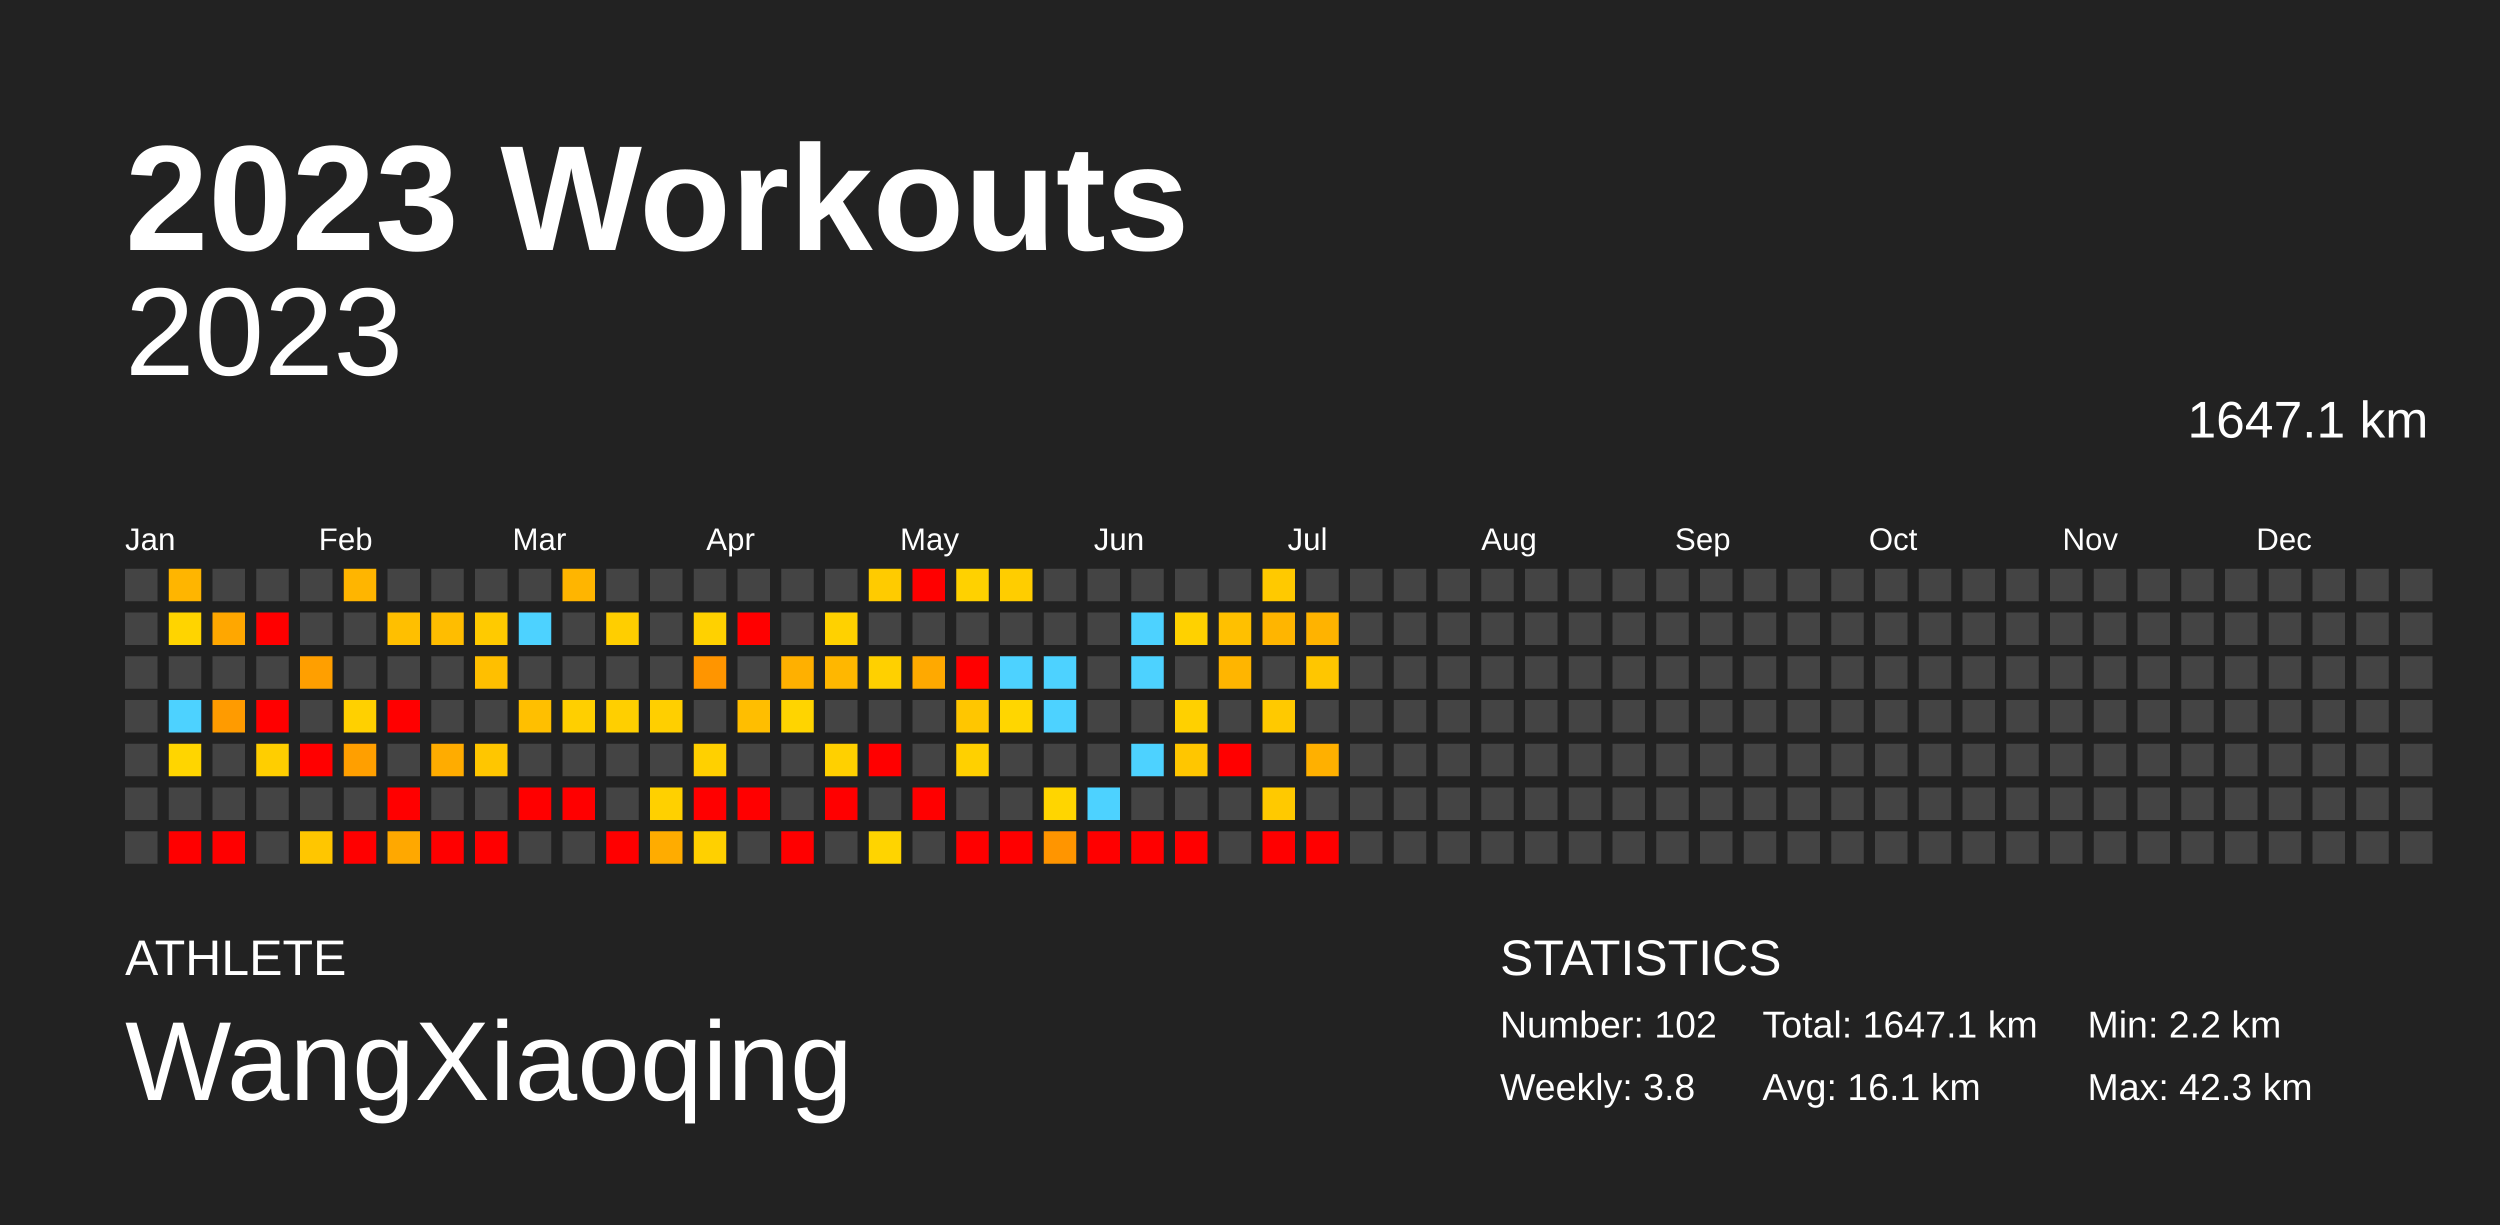
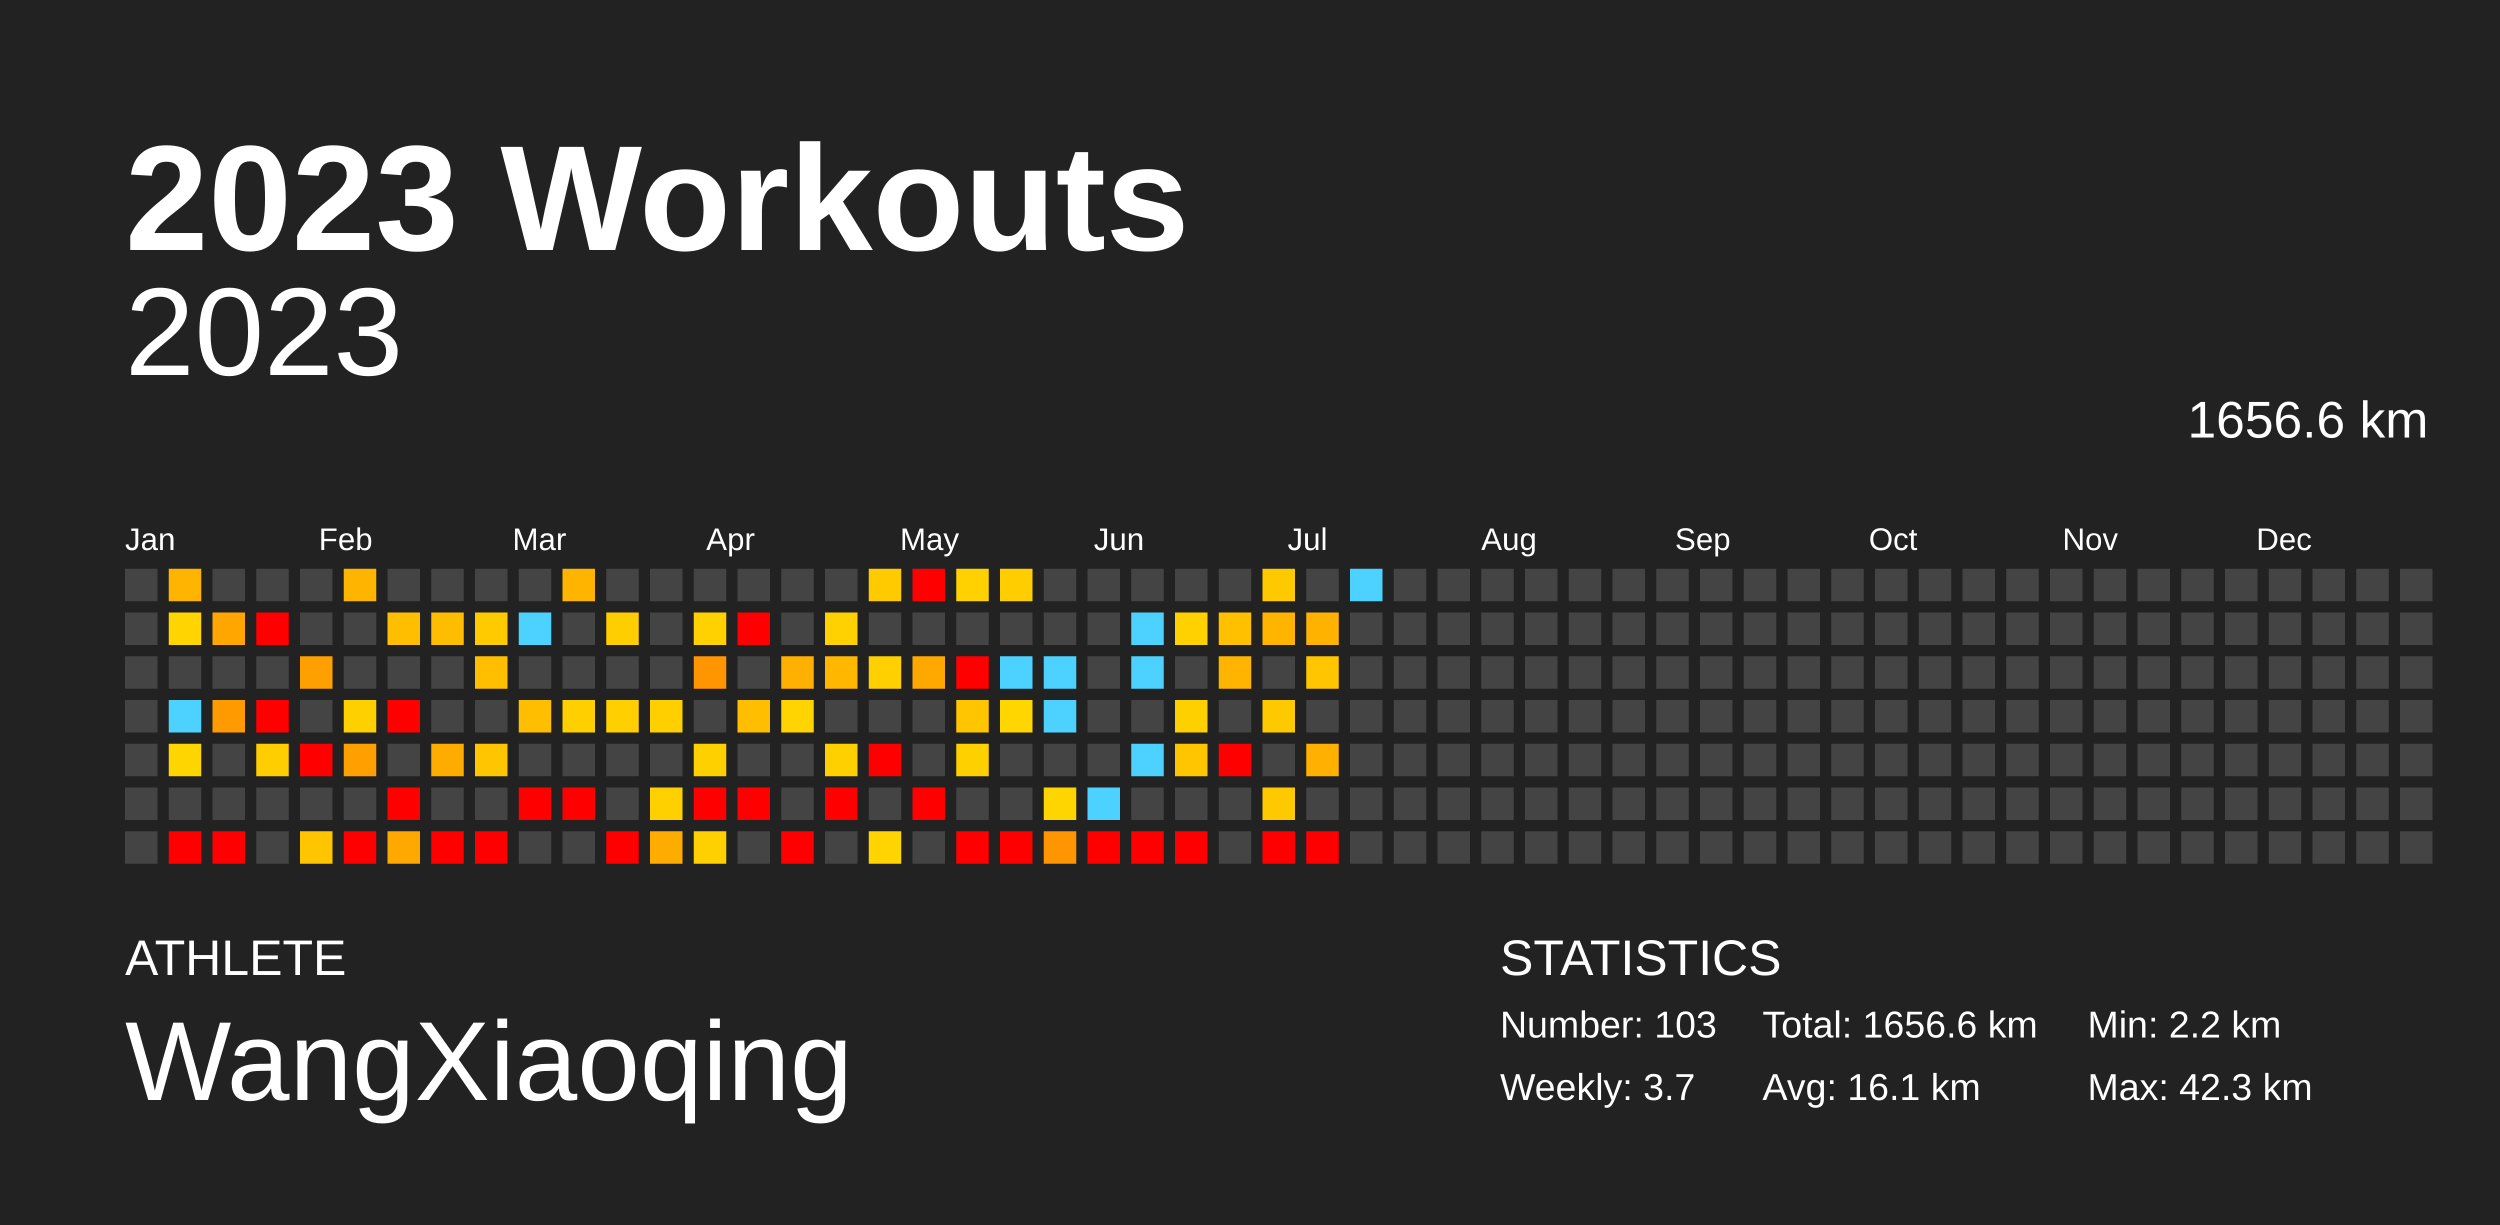
<svg xmlns="http://www.w3.org/2000/svg" baseProfile="full" height="98mm" version="1.1" viewBox="0,0,200,98" width="200mm">
  <defs />
  <rect fill="#222222" height="98" width="200" x="0" y="0" />
  <text fill="#FFFFFF" style="font-size:12px; font-family:Arial; font-weight:bold;" x="10" y="20">2023 Workouts</text>
  <text fill="#FFFFFF" style="font-size:4px; font-family:Arial" x="10" y="78">ATHLETE</text>
  <text fill="#FFFFFF" style="font-size:9px; font-family:Arial" x="10" y="88">WangXiaoqing</text>
  <text fill="#FFFFFF" style="font-size:4px; font-family:Arial" x="120" y="78">STATISTICS</text>
-   <text fill="#FFFFFF" style="font-size:3px; font-family:Arial" x="120" y="83">Number: 102</text>
-   <text fill="#FFFFFF" style="font-size:3px; font-family:Arial" x="120" y="88">Weekly: 3.8</text>
-   <text fill="#FFFFFF" style="font-size:3px; font-family:Arial" x="141" y="83">Total: 1647.1 km</text>
+   <text fill="#FFFFFF" style="font-size:3px; font-family:Arial" x="120" y="83">Number: 103</text>
+   <text fill="#FFFFFF" style="font-size:3px; font-family:Arial" x="120" y="88">Weekly: 3.7</text>
+   <text fill="#FFFFFF" style="font-size:3px; font-family:Arial" x="141" y="83">Total: 1656.6 km</text>
  <text fill="#FFFFFF" style="font-size:3px; font-family:Arial" x="141" y="88">Avg: 16.1 km</text>
  <text fill="#FFFFFF" style="font-size:3px; font-family:Arial" x="167" y="83">Min: 2.2 km</text>
  <text fill="#FFFFFF" style="font-size:3px; font-family:Arial" x="167" y="88">Max: 42.3 km</text>
  <text alignment-baseline="hanging" fill="#FFFFFF" style="font-size:10.0px; font-family:Arial;" x="10" y="30">2023</text>
-   <text alignment-baseline="hanging" fill="#FFFFFF" style="font-size:4.125px; font-family:Arial;" x="175" y="35">1647.1 km</text>
+   <text alignment-baseline="hanging" fill="#FFFFFF" style="font-size:4.125px; font-family:Arial;" x="175" y="35">1656.6 km</text>
  <text fill="#FFFFFF" style="font-size:2.5px; font-family:Arial" x="10.0" y="44">Jan</text>
  <text fill="#FFFFFF" style="font-size:2.5px; font-family:Arial" x="25.5" y="44">Feb</text>
  <text fill="#FFFFFF" style="font-size:2.5px; font-family:Arial" x="41.0" y="44">Mar</text>
  <text fill="#FFFFFF" style="font-size:2.5px; font-family:Arial" x="56.5" y="44">Apr</text>
  <text fill="#FFFFFF" style="font-size:2.5px; font-family:Arial" x="72.0" y="44">May</text>
  <text fill="#FFFFFF" style="font-size:2.5px; font-family:Arial" x="87.5" y="44">Jun</text>
  <text fill="#FFFFFF" style="font-size:2.5px; font-family:Arial" x="103.0" y="44">Jul</text>
  <text fill="#FFFFFF" style="font-size:2.5px; font-family:Arial" x="118.5" y="44">Aug</text>
  <text fill="#FFFFFF" style="font-size:2.5px; font-family:Arial" x="134.0" y="44">Sep</text>
  <text fill="#FFFFFF" style="font-size:2.5px; font-family:Arial" x="149.5" y="44">Oct</text>
  <text fill="#FFFFFF" style="font-size:2.5px; font-family:Arial" x="165.0" y="44">Nov</text>
  <text fill="#FFFFFF" style="font-size:2.5px; font-family:Arial" x="180.5" y="44">Dec</text>
  <rect fill="#444444" height="2.6" width="2.6" x="10.0" y="45.5" />
  <rect fill="#444444" height="2.6" width="2.6" x="10.0" y="49.0" />
  <rect fill="#444444" height="2.6" width="2.6" x="10.0" y="52.5" />
  <rect fill="#444444" height="2.6" width="2.6" x="10.0" y="56.0" />
  <rect fill="#444444" height="2.6" width="2.6" x="10.0" y="59.5" />
  <rect fill="#444444" height="2.6" width="2.6" x="10.0" y="63.0" />
  <rect fill="#444444" height="2.6" width="2.6" x="10.0" y="66.5" />
  <rect fill="#ffb500" height="2.6" width="2.6" x="13.5" y="45.5" />
  <rect fill="#ffd400" height="2.6" width="2.6" x="13.5" y="49.0" />
  <rect fill="#444444" height="2.6" width="2.6" x="13.5" y="52.5" />
  <rect fill="#4dd2ff" height="2.6" width="2.6" x="13.5" y="56.0" />
  <rect fill="#ffd500" height="2.6" width="2.6" x="13.5" y="59.5" />
  <rect fill="#444444" height="2.6" width="2.6" x="13.5" y="63.0" />
  <rect fill="red" height="2.6" width="2.6" x="13.5" y="66.5" />
  <rect fill="#444444" height="2.6" width="2.6" x="17.0" y="45.5" />
  <rect fill="#ffa700" height="2.6" width="2.6" x="17.0" y="49.0" />
  <rect fill="#444444" height="2.6" width="2.6" x="17.0" y="52.5" />
  <rect fill="#ff9b00" height="2.6" width="2.6" x="17.0" y="56.0" />
  <rect fill="#444444" height="2.6" width="2.6" x="17.0" y="59.5" />
  <rect fill="#444444" height="2.6" width="2.6" x="17.0" y="63.0" />
  <rect fill="red" height="2.6" width="2.6" x="17.0" y="66.5" />
  <rect fill="#444444" height="2.6" width="2.6" x="20.5" y="45.5" />
  <rect fill="red" height="2.6" width="2.6" x="20.5" y="49.0" />
  <rect fill="#444444" height="2.6" width="2.6" x="20.5" y="52.5" />
  <rect fill="red" height="2.6" width="2.6" x="20.5" y="56.0" />
  <rect fill="#ffce00" height="2.6" width="2.6" x="20.5" y="59.5" />
  <rect fill="#444444" height="2.6" width="2.6" x="20.5" y="63.0" />
  <rect fill="#444444" height="2.6" width="2.6" x="20.5" y="66.5" />
  <rect fill="#444444" height="2.6" width="2.6" x="24.0" y="45.5" />
  <rect fill="#444444" height="2.6" width="2.6" x="24.0" y="49.0" />
  <rect fill="#ff9f00" height="2.6" width="2.6" x="24.0" y="52.5" />
  <rect fill="#444444" height="2.6" width="2.6" x="24.0" y="56.0" />
  <rect fill="red" height="2.6" width="2.6" x="24.0" y="59.5" />
  <rect fill="#444444" height="2.6" width="2.6" x="24.0" y="63.0" />
  <rect fill="#ffc600" height="2.6" width="2.6" x="24.0" y="66.5" />
  <rect fill="#ffb500" height="2.6" width="2.6" x="27.5" y="45.5" />
  <rect fill="#444444" height="2.6" width="2.6" x="27.5" y="49.0" />
  <rect fill="#444444" height="2.6" width="2.6" x="27.5" y="52.5" />
  <rect fill="#ffd000" height="2.6" width="2.6" x="27.5" y="56.0" />
  <rect fill="#ff9f00" height="2.6" width="2.6" x="27.5" y="59.5" />
  <rect fill="#444444" height="2.6" width="2.6" x="27.5" y="63.0" />
  <rect fill="red" height="2.6" width="2.6" x="27.5" y="66.5" />
  <rect fill="#444444" height="2.6" width="2.6" x="31.0" y="45.5" />
  <rect fill="#ffbf00" height="2.6" width="2.6" x="31.0" y="49.0" />
  <rect fill="#444444" height="2.6" width="2.6" x="31.0" y="52.5" />
  <rect fill="red" height="2.6" width="2.6" x="31.0" y="56.0" />
  <rect fill="#444444" height="2.6" width="2.6" x="31.0" y="59.5" />
  <rect fill="red" height="2.6" width="2.6" x="31.0" y="63.0" />
  <rect fill="#ffa800" height="2.6" width="2.6" x="31.0" y="66.5" />
  <rect fill="#444444" height="2.6" width="2.6" x="34.5" y="45.5" />
  <rect fill="#ffbd00" height="2.6" width="2.6" x="34.5" y="49.0" />
  <rect fill="#444444" height="2.6" width="2.6" x="34.5" y="52.5" />
  <rect fill="#444444" height="2.6" width="2.6" x="34.5" y="56.0" />
  <rect fill="#ffac00" height="2.6" width="2.6" x="34.5" y="59.5" />
  <rect fill="#444444" height="2.6" width="2.6" x="34.5" y="63.0" />
  <rect fill="red" height="2.6" width="2.6" x="34.5" y="66.5" />
  <rect fill="#444444" height="2.6" width="2.6" x="38.0" y="45.5" />
  <rect fill="#ffca00" height="2.6" width="2.6" x="38.0" y="49.0" />
  <rect fill="#ffbf00" height="2.6" width="2.6" x="38.0" y="52.5" />
  <rect fill="#444444" height="2.6" width="2.6" x="38.0" y="56.0" />
  <rect fill="#ffc600" height="2.6" width="2.6" x="38.0" y="59.5" />
  <rect fill="#444444" height="2.6" width="2.6" x="38.0" y="63.0" />
  <rect fill="red" height="2.6" width="2.6" x="38.0" y="66.5" />
  <rect fill="#444444" height="2.6" width="2.6" x="41.5" y="45.5" />
  <rect fill="#4dd2ff" height="2.6" width="2.6" x="41.5" y="49.0" />
  <rect fill="#444444" height="2.6" width="2.6" x="41.5" y="52.5" />
  <rect fill="#ffbf00" height="2.6" width="2.6" x="41.5" y="56.0" />
  <rect fill="#444444" height="2.6" width="2.6" x="41.5" y="59.5" />
  <rect fill="red" height="2.6" width="2.6" x="41.5" y="63.0" />
  <rect fill="#444444" height="2.6" width="2.6" x="41.5" y="66.5" />
  <rect fill="#ffb500" height="2.6" width="2.6" x="45.0" y="45.5" />
  <rect fill="#444444" height="2.6" width="2.6" x="45.0" y="49.0" />
  <rect fill="#444444" height="2.6" width="2.6" x="45.0" y="52.5" />
  <rect fill="#ffcf00" height="2.6" width="2.6" x="45.0" y="56.0" />
  <rect fill="#444444" height="2.6" width="2.6" x="45.0" y="59.5" />
  <rect fill="red" height="2.6" width="2.6" x="45.0" y="63.0" />
  <rect fill="#444444" height="2.6" width="2.6" x="45.0" y="66.5" />
  <rect fill="#444444" height="2.6" width="2.6" x="48.5" y="45.5" />
  <rect fill="#ffce00" height="2.6" width="2.6" x="48.5" y="49.0" />
  <rect fill="#444444" height="2.6" width="2.6" x="48.5" y="52.5" />
  <rect fill="#ffcf00" height="2.6" width="2.6" x="48.5" y="56.0" />
  <rect fill="#444444" height="2.6" width="2.6" x="48.5" y="59.5" />
  <rect fill="#444444" height="2.6" width="2.6" x="48.5" y="63.0" />
  <rect fill="red" height="2.6" width="2.6" x="48.5" y="66.5" />
  <rect fill="#444444" height="2.6" width="2.6" x="52.0" y="45.5" />
  <rect fill="#444444" height="2.6" width="2.6" x="52.0" y="49.0" />
  <rect fill="#444444" height="2.6" width="2.6" x="52.0" y="52.5" />
  <rect fill="#ffcf00" height="2.6" width="2.6" x="52.0" y="56.0" />
  <rect fill="#444444" height="2.6" width="2.6" x="52.0" y="59.5" />
  <rect fill="#ffd000" height="2.6" width="2.6" x="52.0" y="63.0" />
  <rect fill="#ffac00" height="2.6" width="2.6" x="52.0" y="66.5" />
  <rect fill="#444444" height="2.6" width="2.6" x="55.5" y="45.5" />
  <rect fill="#ffd100" height="2.6" width="2.6" x="55.5" y="49.0" />
  <rect fill="#ff9500" height="2.6" width="2.6" x="55.5" y="52.5" />
  <rect fill="#444444" height="2.6" width="2.6" x="55.5" y="56.0" />
  <rect fill="#ffd000" height="2.6" width="2.6" x="55.5" y="59.5" />
  <rect fill="red" height="2.6" width="2.6" x="55.5" y="63.0" />
  <rect fill="#ffd000" height="2.6" width="2.6" x="55.5" y="66.5" />
  <rect fill="#444444" height="2.6" width="2.6" x="59.0" y="45.5" />
  <rect fill="red" height="2.6" width="2.6" x="59.0" y="49.0" />
  <rect fill="#444444" height="2.6" width="2.6" x="59.0" y="52.5" />
  <rect fill="#ffbe00" height="2.6" width="2.6" x="59.0" y="56.0" />
  <rect fill="#444444" height="2.6" width="2.6" x="59.0" y="59.5" />
  <rect fill="red" height="2.6" width="2.6" x="59.0" y="63.0" />
  <rect fill="#444444" height="2.6" width="2.6" x="59.0" y="66.5" />
  <rect fill="#444444" height="2.6" width="2.6" x="62.5" y="45.5" />
  <rect fill="#444444" height="2.6" width="2.6" x="62.5" y="49.0" />
  <rect fill="#ffb000" height="2.6" width="2.6" x="62.5" y="52.5" />
  <rect fill="#ffd400" height="2.6" width="2.6" x="62.5" y="56.0" />
  <rect fill="#444444" height="2.6" width="2.6" x="62.5" y="59.5" />
  <rect fill="#444444" height="2.6" width="2.6" x="62.5" y="63.0" />
  <rect fill="red" height="2.6" width="2.6" x="62.5" y="66.5" />
  <rect fill="#444444" height="2.6" width="2.6" x="66.0" y="45.5" />
  <rect fill="#ffd100" height="2.6" width="2.6" x="66.0" y="49.0" />
  <rect fill="#ffb700" height="2.6" width="2.6" x="66.0" y="52.5" />
  <rect fill="#444444" height="2.6" width="2.6" x="66.0" y="56.0" />
  <rect fill="#ffd000" height="2.6" width="2.6" x="66.0" y="59.5" />
  <rect fill="red" height="2.6" width="2.6" x="66.0" y="63.0" />
  <rect fill="#444444" height="2.6" width="2.6" x="66.0" y="66.5" />
  <rect fill="#ffcb00" height="2.6" width="2.6" x="69.5" y="45.5" />
  <rect fill="#444444" height="2.6" width="2.6" x="69.5" y="49.0" />
  <rect fill="#ffd000" height="2.6" width="2.6" x="69.5" y="52.5" />
  <rect fill="#444444" height="2.6" width="2.6" x="69.5" y="56.0" />
  <rect fill="red" height="2.6" width="2.6" x="69.5" y="59.5" />
  <rect fill="#444444" height="2.6" width="2.6" x="69.5" y="63.0" />
  <rect fill="#ffd400" height="2.6" width="2.6" x="69.5" y="66.5" />
  <rect fill="red" height="2.6" width="2.6" x="73.0" y="45.5" />
  <rect fill="#444444" height="2.6" width="2.6" x="73.0" y="49.0" />
  <rect fill="#ffa900" height="2.6" width="2.6" x="73.0" y="52.5" />
  <rect fill="#444444" height="2.6" width="2.6" x="73.0" y="56.0" />
  <rect fill="#444444" height="2.6" width="2.6" x="73.0" y="59.5" />
  <rect fill="red" height="2.6" width="2.6" x="73.0" y="63.0" />
  <rect fill="#444444" height="2.6" width="2.6" x="73.0" y="66.5" />
  <rect fill="#ffd100" height="2.6" width="2.6" x="76.5" y="45.5" />
  <rect fill="#444444" height="2.6" width="2.6" x="76.5" y="49.0" />
  <rect fill="red" height="2.6" width="2.6" x="76.5" y="52.5" />
  <rect fill="#ffc600" height="2.6" width="2.6" x="76.5" y="56.0" />
  <rect fill="#ffd000" height="2.6" width="2.6" x="76.5" y="59.5" />
  <rect fill="#444444" height="2.6" width="2.6" x="76.5" y="63.0" />
  <rect fill="red" height="2.6" width="2.6" x="76.5" y="66.5" />
  <rect fill="#ffcd00" height="2.6" width="2.6" x="80.0" y="45.5" />
  <rect fill="#444444" height="2.6" width="2.6" x="80.0" y="49.0" />
  <rect fill="#4dd2ff" height="2.6" width="2.6" x="80.0" y="52.5" />
  <rect fill="#ffd600" height="2.6" width="2.6" x="80.0" y="56.0" />
  <rect fill="#444444" height="2.6" width="2.6" x="80.0" y="59.5" />
  <rect fill="#444444" height="2.6" width="2.6" x="80.0" y="63.0" />
  <rect fill="red" height="2.6" width="2.6" x="80.0" y="66.5" />
  <rect fill="#444444" height="2.6" width="2.6" x="83.5" y="45.5" />
  <rect fill="#444444" height="2.6" width="2.6" x="83.5" y="49.0" />
  <rect fill="#4dd2ff" height="2.6" width="2.6" x="83.5" y="52.5" />
  <rect fill="#4dd2ff" height="2.6" width="2.6" x="83.5" y="56.0" />
  <rect fill="#444444" height="2.6" width="2.6" x="83.5" y="59.5" />
  <rect fill="#ffd500" height="2.6" width="2.6" x="83.5" y="63.0" />
  <rect fill="#ff9500" height="2.6" width="2.6" x="83.5" y="66.5" />
  <rect fill="#444444" height="2.6" width="2.6" x="87.0" y="45.5" />
  <rect fill="#444444" height="2.6" width="2.6" x="87.0" y="49.0" />
  <rect fill="#444444" height="2.6" width="2.6" x="87.0" y="52.5" />
  <rect fill="#444444" height="2.6" width="2.6" x="87.0" y="56.0" />
  <rect fill="#444444" height="2.6" width="2.6" x="87.0" y="59.5" />
  <rect fill="#4dd2ff" height="2.6" width="2.6" x="87.0" y="63.0" />
  <rect fill="red" height="2.6" width="2.6" x="87.0" y="66.5" />
  <rect fill="#444444" height="2.6" width="2.6" x="90.5" y="45.5" />
  <rect fill="#4dd2ff" height="2.6" width="2.6" x="90.5" y="49.0" />
  <rect fill="#4dd2ff" height="2.6" width="2.6" x="90.5" y="52.5" />
  <rect fill="#444444" height="2.6" width="2.6" x="90.5" y="56.0" />
  <rect fill="#4dd2ff" height="2.6" width="2.6" x="90.5" y="59.5" />
  <rect fill="#444444" height="2.6" width="2.6" x="90.5" y="63.0" />
  <rect fill="red" height="2.6" width="2.6" x="90.5" y="66.5" />
  <rect fill="#444444" height="2.6" width="2.6" x="94.0" y="45.5" />
  <rect fill="#ffd100" height="2.6" width="2.6" x="94.0" y="49.0" />
  <rect fill="#444444" height="2.6" width="2.6" x="94.0" y="52.5" />
  <rect fill="#ffd000" height="2.6" width="2.6" x="94.0" y="56.0" />
  <rect fill="#ffc600" height="2.6" width="2.6" x="94.0" y="59.5" />
  <rect fill="#444444" height="2.6" width="2.6" x="94.0" y="63.0" />
  <rect fill="red" height="2.6" width="2.6" x="94.0" y="66.5" />
  <rect fill="#444444" height="2.6" width="2.6" x="97.5" y="45.5" />
  <rect fill="#ffc000" height="2.6" width="2.6" x="97.5" y="49.0" />
  <rect fill="#ffb500" height="2.6" width="2.6" x="97.5" y="52.5" />
  <rect fill="#444444" height="2.6" width="2.6" x="97.5" y="56.0" />
  <rect fill="red" height="2.6" width="2.6" x="97.5" y="59.5" />
  <rect fill="#444444" height="2.6" width="2.6" x="97.5" y="63.0" />
  <rect fill="#444444" height="2.6" width="2.6" x="97.5" y="66.5" />
  <rect fill="#ffc900" height="2.6" width="2.6" x="101.0" y="45.5" />
  <rect fill="#ffb500" height="2.6" width="2.6" x="101.0" y="49.0" />
  <rect fill="#444444" height="2.6" width="2.6" x="101.0" y="52.5" />
  <rect fill="#ffc900" height="2.6" width="2.6" x="101.0" y="56.0" />
  <rect fill="#444444" height="2.6" width="2.6" x="101.0" y="59.5" />
  <rect fill="#ffc900" height="2.6" width="2.6" x="101.0" y="63.0" />
  <rect fill="red" height="2.6" width="2.6" x="101.0" y="66.5" />
  <rect fill="#444444" height="2.6" width="2.6" x="104.5" y="45.5" />
  <rect fill="#ffb300" height="2.6" width="2.6" x="104.5" y="49.0" />
  <rect fill="#ffc600" height="2.6" width="2.6" x="104.5" y="52.5" />
  <rect fill="#444444" height="2.6" width="2.6" x="104.5" y="56.0" />
  <rect fill="#ffb000" height="2.6" width="2.6" x="104.5" y="59.5" />
  <rect fill="#444444" height="2.6" width="2.6" x="104.5" y="63.0" />
  <rect fill="red" height="2.6" width="2.6" x="104.5" y="66.5" />
-   <rect fill="#444444" height="2.6" width="2.6" x="108.0" y="45.5" />
+   <rect fill="#4dd2ff" height="2.6" width="2.6" x="108.0" y="45.5" />
  <rect fill="#444444" height="2.6" width="2.6" x="108.0" y="49.0" />
  <rect fill="#444444" height="2.6" width="2.6" x="108.0" y="52.5" />
  <rect fill="#444444" height="2.6" width="2.6" x="108.0" y="56.0" />
  <rect fill="#444444" height="2.6" width="2.6" x="108.0" y="59.5" />
  <rect fill="#444444" height="2.6" width="2.6" x="108.0" y="63.0" />
  <rect fill="#444444" height="2.6" width="2.6" x="108.0" y="66.5" />
  <rect fill="#444444" height="2.6" width="2.6" x="111.5" y="45.5" />
  <rect fill="#444444" height="2.6" width="2.6" x="111.5" y="49.0" />
  <rect fill="#444444" height="2.6" width="2.6" x="111.5" y="52.5" />
  <rect fill="#444444" height="2.6" width="2.6" x="111.5" y="56.0" />
  <rect fill="#444444" height="2.6" width="2.6" x="111.5" y="59.5" />
  <rect fill="#444444" height="2.6" width="2.6" x="111.5" y="63.0" />
  <rect fill="#444444" height="2.6" width="2.6" x="111.5" y="66.5" />
  <rect fill="#444444" height="2.6" width="2.6" x="115.0" y="45.5" />
  <rect fill="#444444" height="2.6" width="2.6" x="115.0" y="49.0" />
  <rect fill="#444444" height="2.6" width="2.6" x="115.0" y="52.5" />
  <rect fill="#444444" height="2.6" width="2.6" x="115.0" y="56.0" />
  <rect fill="#444444" height="2.6" width="2.6" x="115.0" y="59.5" />
  <rect fill="#444444" height="2.6" width="2.6" x="115.0" y="63.0" />
  <rect fill="#444444" height="2.6" width="2.6" x="115.0" y="66.5" />
  <rect fill="#444444" height="2.6" width="2.6" x="118.5" y="45.5" />
  <rect fill="#444444" height="2.6" width="2.6" x="118.5" y="49.0" />
  <rect fill="#444444" height="2.6" width="2.6" x="118.5" y="52.5" />
  <rect fill="#444444" height="2.6" width="2.6" x="118.5" y="56.0" />
  <rect fill="#444444" height="2.6" width="2.6" x="118.5" y="59.5" />
  <rect fill="#444444" height="2.6" width="2.6" x="118.5" y="63.0" />
  <rect fill="#444444" height="2.6" width="2.6" x="118.5" y="66.5" />
  <rect fill="#444444" height="2.6" width="2.6" x="122.0" y="45.5" />
  <rect fill="#444444" height="2.6" width="2.6" x="122.0" y="49.0" />
  <rect fill="#444444" height="2.6" width="2.6" x="122.0" y="52.5" />
  <rect fill="#444444" height="2.6" width="2.6" x="122.0" y="56.0" />
  <rect fill="#444444" height="2.6" width="2.6" x="122.0" y="59.5" />
  <rect fill="#444444" height="2.6" width="2.6" x="122.0" y="63.0" />
  <rect fill="#444444" height="2.6" width="2.6" x="122.0" y="66.5" />
  <rect fill="#444444" height="2.6" width="2.6" x="125.5" y="45.5" />
  <rect fill="#444444" height="2.6" width="2.6" x="125.5" y="49.0" />
  <rect fill="#444444" height="2.6" width="2.6" x="125.5" y="52.5" />
  <rect fill="#444444" height="2.6" width="2.6" x="125.5" y="56.0" />
  <rect fill="#444444" height="2.6" width="2.6" x="125.5" y="59.5" />
  <rect fill="#444444" height="2.6" width="2.6" x="125.5" y="63.0" />
  <rect fill="#444444" height="2.6" width="2.6" x="125.5" y="66.5" />
  <rect fill="#444444" height="2.6" width="2.6" x="129.0" y="45.5" />
  <rect fill="#444444" height="2.6" width="2.6" x="129.0" y="49.0" />
  <rect fill="#444444" height="2.6" width="2.6" x="129.0" y="52.5" />
  <rect fill="#444444" height="2.6" width="2.6" x="129.0" y="56.0" />
  <rect fill="#444444" height="2.6" width="2.6" x="129.0" y="59.5" />
  <rect fill="#444444" height="2.6" width="2.6" x="129.0" y="63.0" />
  <rect fill="#444444" height="2.6" width="2.6" x="129.0" y="66.5" />
  <rect fill="#444444" height="2.6" width="2.6" x="132.5" y="45.5" />
  <rect fill="#444444" height="2.6" width="2.6" x="132.5" y="49.0" />
  <rect fill="#444444" height="2.6" width="2.6" x="132.5" y="52.5" />
  <rect fill="#444444" height="2.6" width="2.6" x="132.5" y="56.0" />
  <rect fill="#444444" height="2.6" width="2.6" x="132.5" y="59.5" />
  <rect fill="#444444" height="2.6" width="2.6" x="132.5" y="63.0" />
  <rect fill="#444444" height="2.6" width="2.6" x="132.5" y="66.5" />
  <rect fill="#444444" height="2.6" width="2.6" x="136.0" y="45.5" />
  <rect fill="#444444" height="2.6" width="2.6" x="136.0" y="49.0" />
  <rect fill="#444444" height="2.6" width="2.6" x="136.0" y="52.5" />
  <rect fill="#444444" height="2.6" width="2.6" x="136.0" y="56.0" />
  <rect fill="#444444" height="2.6" width="2.6" x="136.0" y="59.5" />
  <rect fill="#444444" height="2.6" width="2.6" x="136.0" y="63.0" />
  <rect fill="#444444" height="2.6" width="2.6" x="136.0" y="66.5" />
  <rect fill="#444444" height="2.6" width="2.6" x="139.5" y="45.5" />
  <rect fill="#444444" height="2.6" width="2.6" x="139.5" y="49.0" />
  <rect fill="#444444" height="2.6" width="2.6" x="139.5" y="52.5" />
  <rect fill="#444444" height="2.6" width="2.6" x="139.5" y="56.0" />
  <rect fill="#444444" height="2.6" width="2.6" x="139.5" y="59.5" />
  <rect fill="#444444" height="2.6" width="2.6" x="139.5" y="63.0" />
  <rect fill="#444444" height="2.6" width="2.6" x="139.5" y="66.5" />
  <rect fill="#444444" height="2.6" width="2.6" x="143.0" y="45.5" />
  <rect fill="#444444" height="2.6" width="2.6" x="143.0" y="49.0" />
  <rect fill="#444444" height="2.6" width="2.6" x="143.0" y="52.5" />
  <rect fill="#444444" height="2.6" width="2.6" x="143.0" y="56.0" />
  <rect fill="#444444" height="2.6" width="2.6" x="143.0" y="59.5" />
  <rect fill="#444444" height="2.6" width="2.6" x="143.0" y="63.0" />
  <rect fill="#444444" height="2.6" width="2.6" x="143.0" y="66.5" />
  <rect fill="#444444" height="2.6" width="2.6" x="146.5" y="45.5" />
  <rect fill="#444444" height="2.6" width="2.6" x="146.5" y="49.0" />
  <rect fill="#444444" height="2.6" width="2.6" x="146.5" y="52.5" />
  <rect fill="#444444" height="2.6" width="2.6" x="146.5" y="56.0" />
  <rect fill="#444444" height="2.6" width="2.6" x="146.5" y="59.5" />
  <rect fill="#444444" height="2.6" width="2.6" x="146.5" y="63.0" />
  <rect fill="#444444" height="2.6" width="2.6" x="146.5" y="66.5" />
  <rect fill="#444444" height="2.6" width="2.6" x="150.0" y="45.5" />
  <rect fill="#444444" height="2.6" width="2.6" x="150.0" y="49.0" />
  <rect fill="#444444" height="2.6" width="2.6" x="150.0" y="52.5" />
  <rect fill="#444444" height="2.6" width="2.6" x="150.0" y="56.0" />
  <rect fill="#444444" height="2.6" width="2.6" x="150.0" y="59.5" />
  <rect fill="#444444" height="2.6" width="2.6" x="150.0" y="63.0" />
  <rect fill="#444444" height="2.6" width="2.6" x="150.0" y="66.5" />
  <rect fill="#444444" height="2.6" width="2.6" x="153.5" y="45.5" />
  <rect fill="#444444" height="2.6" width="2.6" x="153.5" y="49.0" />
  <rect fill="#444444" height="2.6" width="2.6" x="153.5" y="52.5" />
  <rect fill="#444444" height="2.6" width="2.6" x="153.5" y="56.0" />
  <rect fill="#444444" height="2.6" width="2.6" x="153.5" y="59.5" />
  <rect fill="#444444" height="2.6" width="2.6" x="153.5" y="63.0" />
  <rect fill="#444444" height="2.6" width="2.6" x="153.5" y="66.5" />
  <rect fill="#444444" height="2.6" width="2.6" x="157.0" y="45.5" />
  <rect fill="#444444" height="2.6" width="2.6" x="157.0" y="49.0" />
  <rect fill="#444444" height="2.6" width="2.6" x="157.0" y="52.5" />
  <rect fill="#444444" height="2.6" width="2.6" x="157.0" y="56.0" />
  <rect fill="#444444" height="2.6" width="2.6" x="157.0" y="59.5" />
  <rect fill="#444444" height="2.6" width="2.6" x="157.0" y="63.0" />
  <rect fill="#444444" height="2.6" width="2.6" x="157.0" y="66.5" />
  <rect fill="#444444" height="2.6" width="2.6" x="160.5" y="45.5" />
  <rect fill="#444444" height="2.6" width="2.6" x="160.5" y="49.0" />
  <rect fill="#444444" height="2.6" width="2.6" x="160.5" y="52.5" />
  <rect fill="#444444" height="2.6" width="2.6" x="160.5" y="56.0" />
  <rect fill="#444444" height="2.6" width="2.6" x="160.5" y="59.5" />
  <rect fill="#444444" height="2.6" width="2.6" x="160.5" y="63.0" />
  <rect fill="#444444" height="2.6" width="2.6" x="160.5" y="66.5" />
  <rect fill="#444444" height="2.6" width="2.6" x="164.0" y="45.5" />
  <rect fill="#444444" height="2.6" width="2.6" x="164.0" y="49.0" />
  <rect fill="#444444" height="2.6" width="2.6" x="164.0" y="52.5" />
  <rect fill="#444444" height="2.6" width="2.6" x="164.0" y="56.0" />
  <rect fill="#444444" height="2.6" width="2.6" x="164.0" y="59.5" />
  <rect fill="#444444" height="2.6" width="2.6" x="164.0" y="63.0" />
  <rect fill="#444444" height="2.6" width="2.6" x="164.0" y="66.5" />
  <rect fill="#444444" height="2.6" width="2.6" x="167.5" y="45.5" />
  <rect fill="#444444" height="2.6" width="2.6" x="167.5" y="49.0" />
  <rect fill="#444444" height="2.6" width="2.6" x="167.5" y="52.5" />
  <rect fill="#444444" height="2.6" width="2.6" x="167.5" y="56.0" />
  <rect fill="#444444" height="2.6" width="2.6" x="167.5" y="59.5" />
  <rect fill="#444444" height="2.6" width="2.6" x="167.5" y="63.0" />
  <rect fill="#444444" height="2.6" width="2.6" x="167.5" y="66.5" />
  <rect fill="#444444" height="2.6" width="2.6" x="171.0" y="45.5" />
  <rect fill="#444444" height="2.6" width="2.6" x="171.0" y="49.0" />
  <rect fill="#444444" height="2.6" width="2.6" x="171.0" y="52.5" />
  <rect fill="#444444" height="2.6" width="2.6" x="171.0" y="56.0" />
  <rect fill="#444444" height="2.6" width="2.6" x="171.0" y="59.5" />
  <rect fill="#444444" height="2.6" width="2.6" x="171.0" y="63.0" />
  <rect fill="#444444" height="2.6" width="2.6" x="171.0" y="66.5" />
  <rect fill="#444444" height="2.6" width="2.6" x="174.5" y="45.5" />
  <rect fill="#444444" height="2.6" width="2.6" x="174.5" y="49.0" />
  <rect fill="#444444" height="2.6" width="2.6" x="174.5" y="52.5" />
  <rect fill="#444444" height="2.6" width="2.6" x="174.5" y="56.0" />
  <rect fill="#444444" height="2.6" width="2.6" x="174.5" y="59.5" />
  <rect fill="#444444" height="2.6" width="2.6" x="174.5" y="63.0" />
  <rect fill="#444444" height="2.6" width="2.6" x="174.5" y="66.5" />
  <rect fill="#444444" height="2.6" width="2.6" x="178.0" y="45.5" />
  <rect fill="#444444" height="2.6" width="2.6" x="178.0" y="49.0" />
  <rect fill="#444444" height="2.6" width="2.6" x="178.0" y="52.5" />
  <rect fill="#444444" height="2.6" width="2.6" x="178.0" y="56.0" />
  <rect fill="#444444" height="2.6" width="2.6" x="178.0" y="59.5" />
  <rect fill="#444444" height="2.6" width="2.6" x="178.0" y="63.0" />
  <rect fill="#444444" height="2.6" width="2.6" x="178.0" y="66.5" />
  <rect fill="#444444" height="2.6" width="2.6" x="181.5" y="45.5" />
  <rect fill="#444444" height="2.6" width="2.6" x="181.5" y="49.0" />
  <rect fill="#444444" height="2.6" width="2.6" x="181.5" y="52.5" />
  <rect fill="#444444" height="2.6" width="2.6" x="181.5" y="56.0" />
  <rect fill="#444444" height="2.6" width="2.6" x="181.5" y="59.5" />
  <rect fill="#444444" height="2.6" width="2.6" x="181.5" y="63.0" />
  <rect fill="#444444" height="2.6" width="2.6" x="181.5" y="66.5" />
  <rect fill="#444444" height="2.6" width="2.6" x="185.0" y="45.5" />
  <rect fill="#444444" height="2.6" width="2.6" x="185.0" y="49.0" />
  <rect fill="#444444" height="2.6" width="2.6" x="185.0" y="52.5" />
  <rect fill="#444444" height="2.6" width="2.6" x="185.0" y="56.0" />
  <rect fill="#444444" height="2.6" width="2.6" x="185.0" y="59.5" />
  <rect fill="#444444" height="2.6" width="2.6" x="185.0" y="63.0" />
  <rect fill="#444444" height="2.6" width="2.6" x="185.0" y="66.5" />
  <rect fill="#444444" height="2.6" width="2.6" x="188.5" y="45.5" />
  <rect fill="#444444" height="2.6" width="2.6" x="188.5" y="49.0" />
  <rect fill="#444444" height="2.6" width="2.6" x="188.5" y="52.5" />
  <rect fill="#444444" height="2.6" width="2.6" x="188.5" y="56.0" />
  <rect fill="#444444" height="2.6" width="2.6" x="188.5" y="59.5" />
  <rect fill="#444444" height="2.6" width="2.6" x="188.5" y="63.0" />
  <rect fill="#444444" height="2.6" width="2.6" x="188.5" y="66.5" />
  <rect fill="#444444" height="2.6" width="2.6" x="192.0" y="45.5" />
  <rect fill="#444444" height="2.6" width="2.6" x="192.0" y="49.0" />
  <rect fill="#444444" height="2.6" width="2.6" x="192.0" y="52.5" />
  <rect fill="#444444" height="2.6" width="2.6" x="192.0" y="56.0" />
  <rect fill="#444444" height="2.6" width="2.6" x="192.0" y="59.5" />
  <rect fill="#444444" height="2.6" width="2.6" x="192.0" y="63.0" />
  <rect fill="#444444" height="2.6" width="2.6" x="192.0" y="66.5" />
</svg>
